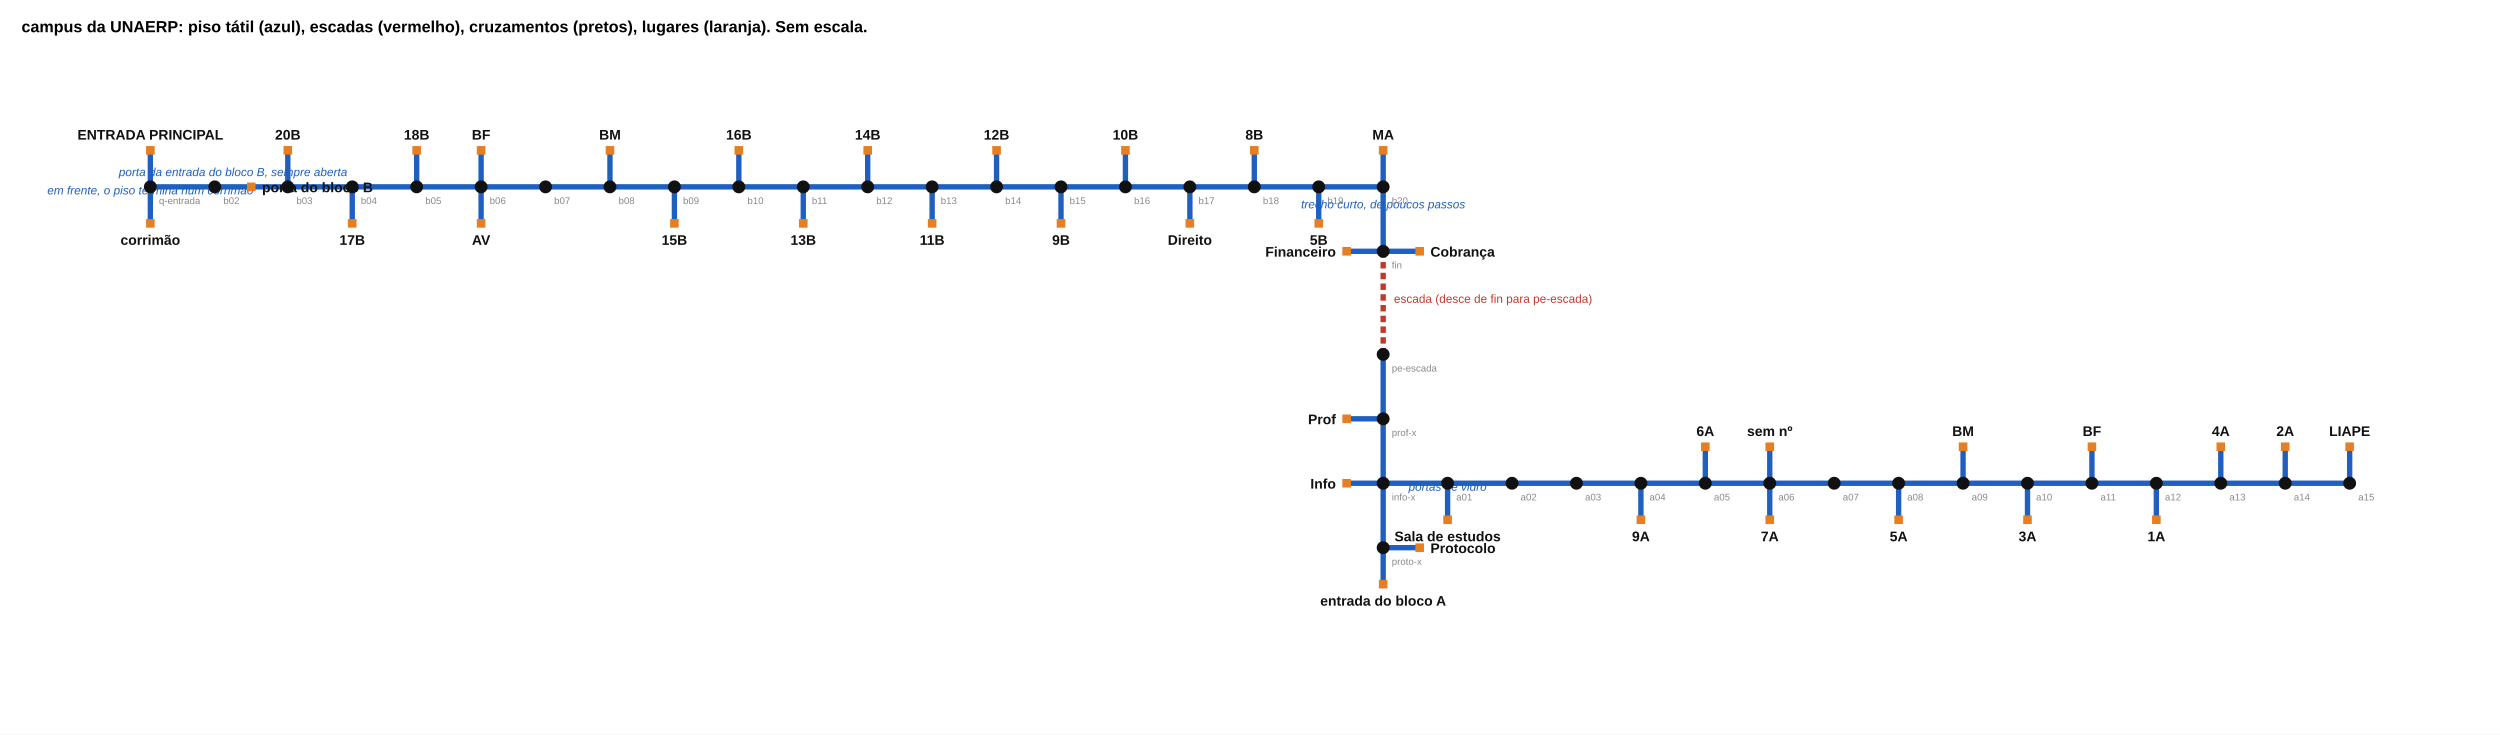
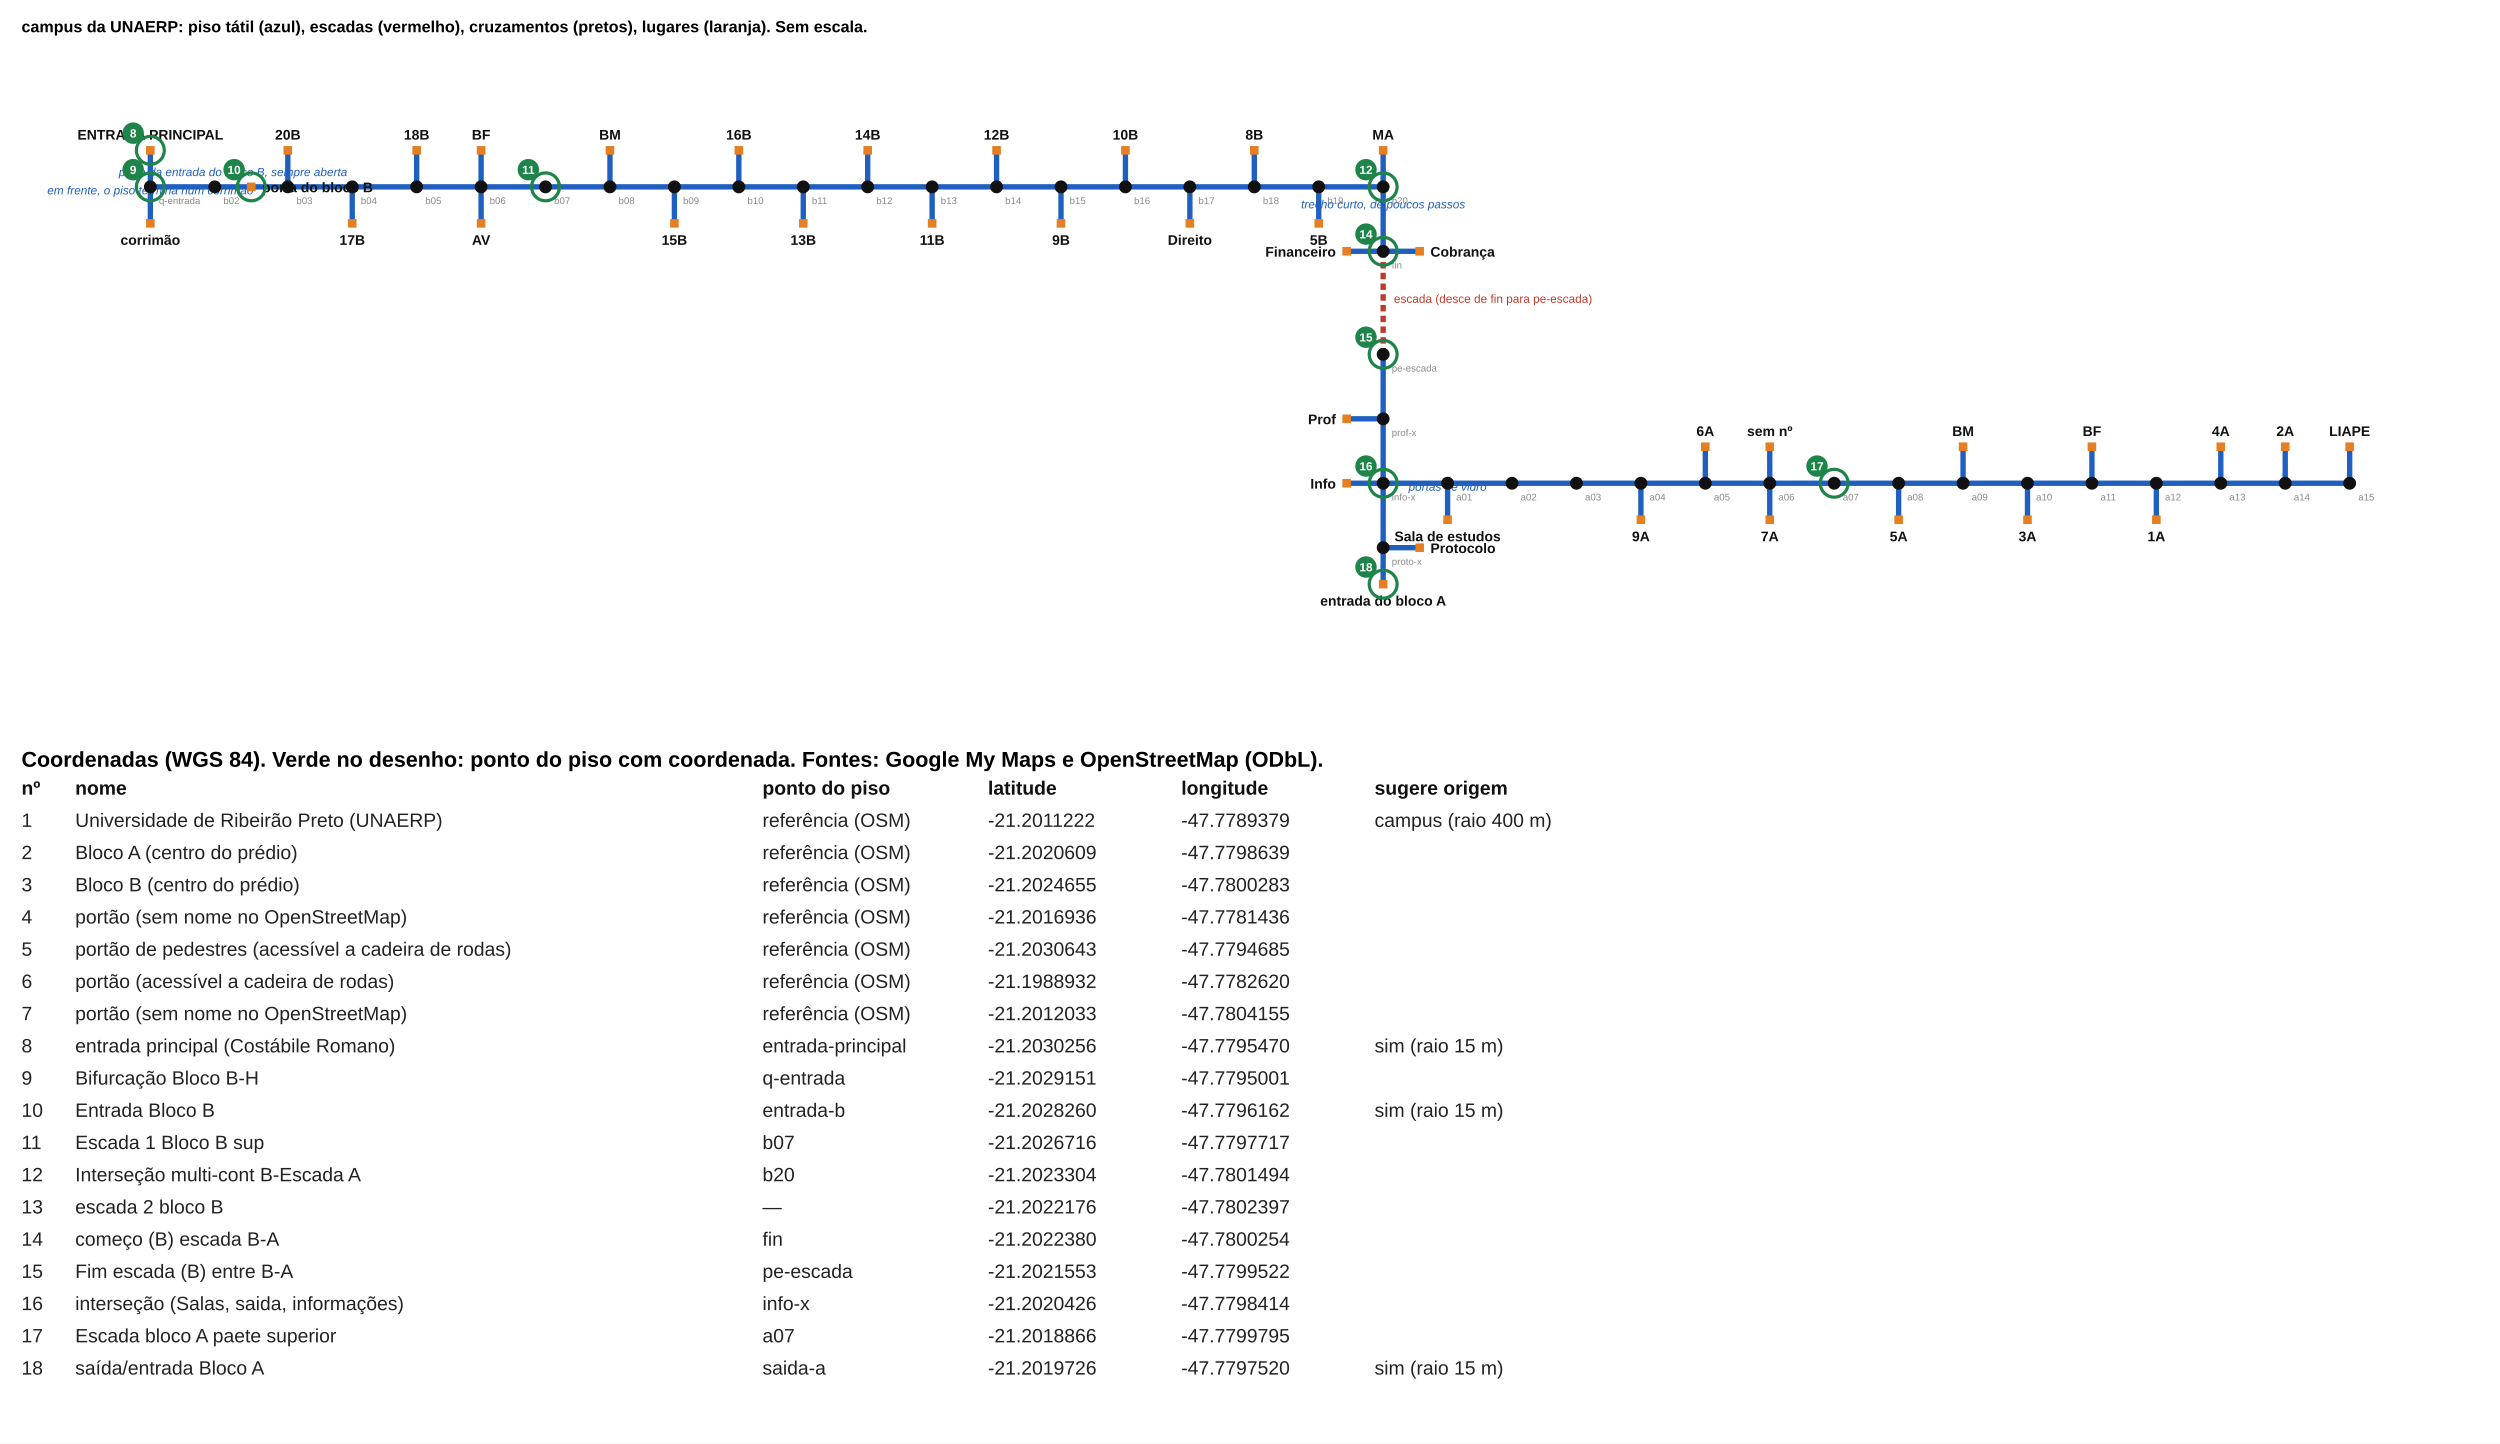
- <svg xmlns="http://www.w3.org/2000/svg" viewBox="-140 -140 2328 684" width="100%" preserveAspectRatio="xMidYMin meet">
+ <svg xmlns="http://www.w3.org/2000/svg" viewBox="-140 -140 2328 1344" width="100%" preserveAspectRatio="xMidYMin meet">
  <style>text{font-family:Segoe UI,Arial,sans-serif}.place{font-size:13px;font-weight:600;fill:#111}.id{font-size:9px;fill:#888}
+ .pin{font-size:11px;font-weight:700;fill:#fff}.th{font-size:18px;font-weight:700;fill:#111}.td{font-size:18px;fill:#222}.tt{font-size:20px;font-weight:700}
.esc{font-size:11px;fill:#c0392b}.ref{font-size:11px;fill:#1f5fbf;font-style:italic}.t{font-size:15px;font-weight:700}</style>
-   <rect x="-140" y="-140" width="2328" height="684" fill="#fff" />
+   <rect x="-140" y="-140" width="2328" height="1344" fill="#fff" />
  <text x="-120" y="-110" class="t">campus da UNAERP: piso tátil (azul), escadas (vermelho), cruzamentos (pretos), lugares (laranja). Sem escala.</text>
  <line x1="0" y1="0" x2="4.1637991171010006e-15" y2="34" stroke="#1f5fbf" stroke-width="5" />
  <line x1="4.1637991171010006e-15" y1="34" x2="8.327598234202001e-15" y2="68" stroke="#1f5fbf" stroke-width="5" />
  <text x="6.2456986756515004e-15" y="41" class="ref" text-anchor="middle">em frente, o piso termina num corrimão</text>
  <line x1="4.1637991171010006e-15" y1="34" x2="60" y2="34" stroke="#1f5fbf" stroke-width="5" />
  <line x1="60" y1="34" x2="94" y2="34" stroke="#1f5fbf" stroke-width="5" />
  <text x="77" y="24" class="ref" text-anchor="middle">porta da entrada do bloco B, sempre aberta</text>
  <line x1="94" y1="34" x2="128" y2="34" stroke="#1f5fbf" stroke-width="5" />
  <line x1="128" y1="34" x2="188" y2="34" stroke="#1f5fbf" stroke-width="5" />
  <line x1="188" y1="34" x2="248" y2="34" stroke="#1f5fbf" stroke-width="5" />
  <line x1="248" y1="34" x2="308" y2="34" stroke="#1f5fbf" stroke-width="5" />
  <line x1="308" y1="34" x2="368" y2="34" stroke="#1f5fbf" stroke-width="5" />
  <line x1="368" y1="34" x2="428" y2="34" stroke="#1f5fbf" stroke-width="5" />
  <line x1="428" y1="34" x2="488" y2="34" stroke="#1f5fbf" stroke-width="5" />
  <line x1="488" y1="34" x2="548" y2="34" stroke="#1f5fbf" stroke-width="5" />
  <line x1="548" y1="34" x2="608" y2="34" stroke="#1f5fbf" stroke-width="5" />
  <line x1="608" y1="34" x2="668" y2="34" stroke="#1f5fbf" stroke-width="5" />
  <line x1="668" y1="34" x2="728" y2="34" stroke="#1f5fbf" stroke-width="5" />
  <line x1="728" y1="34" x2="788" y2="34" stroke="#1f5fbf" stroke-width="5" />
  <line x1="788" y1="34" x2="848" y2="34" stroke="#1f5fbf" stroke-width="5" />
  <line x1="848" y1="34" x2="908" y2="34" stroke="#1f5fbf" stroke-width="5" />
  <line x1="908" y1="34" x2="968" y2="34" stroke="#1f5fbf" stroke-width="5" />
  <line x1="968" y1="34" x2="1028" y2="34" stroke="#1f5fbf" stroke-width="5" />
  <line x1="1028" y1="34" x2="1088" y2="34" stroke="#1f5fbf" stroke-width="5" />
  <line x1="1088" y1="34" x2="1148" y2="34" stroke="#1f5fbf" stroke-width="5" />
  <line x1="128" y1="34" x2="128" y2="-7.105427357601002e-15" stroke="#1f5fbf" stroke-width="5" />
  <line x1="188" y1="34" x2="188" y2="68" stroke="#1f5fbf" stroke-width="5" />
  <line x1="248" y1="34" x2="248" y2="-2.1316282072803006e-14" stroke="#1f5fbf" stroke-width="5" />
  <line x1="308" y1="34" x2="308" y2="-2.842170943040401e-14" stroke="#1f5fbf" stroke-width="5" />
  <line x1="308" y1="34" x2="308" y2="68" stroke="#1f5fbf" stroke-width="5" />
  <line x1="428" y1="34" x2="428" y2="-4.263256414560601e-14" stroke="#1f5fbf" stroke-width="5" />
  <line x1="488" y1="34" x2="488" y2="68" stroke="#1f5fbf" stroke-width="5" />
  <line x1="548" y1="34" x2="548" y2="-5.684341886080802e-14" stroke="#1f5fbf" stroke-width="5" />
  <line x1="608" y1="34" x2="608" y2="68" stroke="#1f5fbf" stroke-width="5" />
  <line x1="668" y1="34" x2="668" y2="-7.105427357601002e-14" stroke="#1f5fbf" stroke-width="5" />
  <line x1="728" y1="34" x2="728" y2="68" stroke="#1f5fbf" stroke-width="5" />
  <line x1="788" y1="34" x2="788" y2="-8.526512829121202e-14" stroke="#1f5fbf" stroke-width="5" />
  <line x1="848" y1="34" x2="848" y2="68" stroke="#1f5fbf" stroke-width="5" />
  <line x1="908" y1="34" x2="908" y2="-9.947598300641403e-14" stroke="#1f5fbf" stroke-width="5" />
  <line x1="968" y1="34" x2="968" y2="68" stroke="#1f5fbf" stroke-width="5" />
  <line x1="1028" y1="34" x2="1028" y2="-1.1368683772161603e-13" stroke="#1f5fbf" stroke-width="5" />
  <line x1="1088" y1="34" x2="1088" y2="68" stroke="#1f5fbf" stroke-width="5" />
  <line x1="1148" y1="34" x2="1148" y2="-1.2789769243681803e-13" stroke="#1f5fbf" stroke-width="5" />
  <line x1="1148" y1="34" x2="1148" y2="94" stroke="#1f5fbf" stroke-width="5" />
  <text x="1148" y="54" class="ref" text-anchor="middle">trecho curto, de poucos passos</text>
  <line x1="1148" y1="94" x2="1114" y2="94" stroke="#1f5fbf" stroke-width="5" />
  <line x1="1148" y1="94" x2="1182" y2="94" stroke="#1f5fbf" stroke-width="5" />
  <line x1="1148" y1="94" x2="1148" y2="190" stroke="#c0392b" stroke-width="5" stroke-dasharray="6 4" />
  <text x="1158" y="142" class="esc">escada (desce de fin para pe-escada)</text>
  <line x1="1148" y1="190" x2="1148" y2="250" stroke="#1f5fbf" stroke-width="5" />
  <line x1="1148" y1="250" x2="1114" y2="250" stroke="#1f5fbf" stroke-width="5" />
  <line x1="1148" y1="250" x2="1148" y2="310" stroke="#1f5fbf" stroke-width="5" />
  <line x1="1148" y1="310" x2="1114" y2="310" stroke="#1f5fbf" stroke-width="5" />
  <line x1="1148" y1="310" x2="1148" y2="370" stroke="#1f5fbf" stroke-width="5" />
  <line x1="1148" y1="370" x2="1182" y2="370" stroke="#1f5fbf" stroke-width="5" />
  <line x1="1148" y1="370" x2="1148" y2="404" stroke="#1f5fbf" stroke-width="5" />
  <line x1="1148" y1="310" x2="1208" y2="310" stroke="#1f5fbf" stroke-width="5" />
  <line x1="1208" y1="310" x2="1268" y2="310" stroke="#1f5fbf" stroke-width="5" />
  <line x1="1268" y1="310" x2="1328" y2="310" stroke="#1f5fbf" stroke-width="5" />
  <line x1="1328" y1="310" x2="1388" y2="310" stroke="#1f5fbf" stroke-width="5" />
  <line x1="1388" y1="310" x2="1448" y2="310" stroke="#1f5fbf" stroke-width="5" />
  <line x1="1448" y1="310" x2="1508" y2="310" stroke="#1f5fbf" stroke-width="5" />
  <line x1="1508" y1="310" x2="1568" y2="310" stroke="#1f5fbf" stroke-width="5" />
  <line x1="1568" y1="310" x2="1628" y2="310" stroke="#1f5fbf" stroke-width="5" />
  <line x1="1628" y1="310" x2="1688" y2="310" stroke="#1f5fbf" stroke-width="5" />
  <line x1="1688" y1="310" x2="1748" y2="310" stroke="#1f5fbf" stroke-width="5" />
  <line x1="1748" y1="310" x2="1808" y2="310" stroke="#1f5fbf" stroke-width="5" />
  <line x1="1808" y1="310" x2="1868" y2="310" stroke="#1f5fbf" stroke-width="5" />
  <line x1="1868" y1="310" x2="1928" y2="310" stroke="#1f5fbf" stroke-width="5" />
  <line x1="1928" y1="310" x2="1988" y2="310" stroke="#1f5fbf" stroke-width="5" />
  <line x1="1988" y1="310" x2="2048" y2="310" stroke="#1f5fbf" stroke-width="5" />
  <line x1="1208" y1="310" x2="1208" y2="344" stroke="#1f5fbf" stroke-width="5" />
  <text x="1208" y="317" class="ref" text-anchor="middle">portas de vidro</text>
  <line x1="1388" y1="310" x2="1388" y2="344" stroke="#1f5fbf" stroke-width="5" />
  <line x1="1448" y1="310" x2="1448" y2="276" stroke="#1f5fbf" stroke-width="5" />
  <line x1="1508" y1="310" x2="1508" y2="276" stroke="#1f5fbf" stroke-width="5" />
  <line x1="1508" y1="310" x2="1508" y2="344" stroke="#1f5fbf" stroke-width="5" />
  <line x1="1628" y1="310" x2="1628" y2="344" stroke="#1f5fbf" stroke-width="5" />
  <line x1="1688" y1="310" x2="1688" y2="276" stroke="#1f5fbf" stroke-width="5" />
  <line x1="1748" y1="310" x2="1748" y2="344" stroke="#1f5fbf" stroke-width="5" />
  <line x1="1808" y1="310" x2="1808" y2="276" stroke="#1f5fbf" stroke-width="5" />
  <line x1="1868" y1="310" x2="1868" y2="344" stroke="#1f5fbf" stroke-width="5" />
  <line x1="1928" y1="310" x2="1928" y2="276" stroke="#1f5fbf" stroke-width="5" />
  <line x1="1988" y1="310" x2="1988" y2="276" stroke="#1f5fbf" stroke-width="5" />
  <line x1="2048" y1="310" x2="2048" y2="276" stroke="#1f5fbf" stroke-width="5" />
  <g>
    <rect x="-4" y="-4" width="8" height="8" fill="#e67e22" />
    <text x="0" y="-10" class="place" text-anchor="middle">ENTRADA PRINCIPAL</text>
  </g>
  <circle cx="4.1637991171010006e-15" cy="34" r="6" fill="#111" />
  <text x="8" y="50" class="id">q-entrada</text>
  <g>
    <rect x="-4" y="64" width="8" height="8" fill="#e67e22" />
    <text x="8.327598234202001e-15" y="88" class="place" text-anchor="middle">corrimão</text>
  </g>
  <circle cx="60" cy="34" r="6" fill="#111" />
  <text x="68" y="50" class="id">b02</text>
  <g>
    <rect x="90" y="30" width="8" height="8" fill="#e67e22" />
    <text x="104" y="39" class="place" text-anchor="start">porta do bloco B</text>
  </g>
  <circle cx="128" cy="34" r="6" fill="#111" />
  <text x="136" y="50" class="id">b03</text>
  <circle cx="188" cy="34" r="6" fill="#111" />
  <text x="196" y="50" class="id">b04</text>
  <g>
    <rect x="124" y="-4" width="8" height="8" fill="#e67e22" />
    <text x="128" y="-10" class="place" text-anchor="middle">20B</text>
  </g>
  <circle cx="248" cy="34" r="6" fill="#111" />
  <text x="256" y="50" class="id">b05</text>
  <g>
    <rect x="184" y="64" width="8" height="8" fill="#e67e22" />
    <text x="188" y="88" class="place" text-anchor="middle">17B</text>
  </g>
  <circle cx="308" cy="34" r="6" fill="#111" />
  <text x="316" y="50" class="id">b06</text>
  <g>
    <rect x="244" y="-4" width="8" height="8" fill="#e67e22" />
    <text x="248" y="-10" class="place" text-anchor="middle">18B</text>
  </g>
  <circle cx="368" cy="34" r="6" fill="#111" />
  <text x="376" y="50" class="id">b07</text>
  <g>
    <rect x="304" y="-4" width="8" height="8" fill="#e67e22" />
    <text x="308" y="-10" class="place" text-anchor="middle">BF</text>
  </g>
  <g>
    <rect x="304" y="64" width="8" height="8" fill="#e67e22" />
    <text x="308" y="88" class="place" text-anchor="middle">AV</text>
  </g>
  <circle cx="428" cy="34" r="6" fill="#111" />
  <text x="436" y="50" class="id">b08</text>
  <circle cx="488" cy="34" r="6" fill="#111" />
  <text x="496" y="50" class="id">b09</text>
  <g>
    <rect x="424" y="-4" width="8" height="8" fill="#e67e22" />
    <text x="428" y="-10" class="place" text-anchor="middle">BM</text>
  </g>
  <circle cx="548" cy="34" r="6" fill="#111" />
  <text x="556" y="50" class="id">b10</text>
  <g>
    <rect x="484" y="64" width="8" height="8" fill="#e67e22" />
    <text x="488" y="88" class="place" text-anchor="middle">15B</text>
  </g>
  <circle cx="608" cy="34" r="6" fill="#111" />
  <text x="616" y="50" class="id">b11</text>
  <g>
    <rect x="544" y="-4" width="8" height="8" fill="#e67e22" />
    <text x="548" y="-10" class="place" text-anchor="middle">16B</text>
  </g>
  <circle cx="668" cy="34" r="6" fill="#111" />
  <text x="676" y="50" class="id">b12</text>
  <g>
    <rect x="604" y="64" width="8" height="8" fill="#e67e22" />
    <text x="608" y="88" class="place" text-anchor="middle">13B</text>
  </g>
  <circle cx="728" cy="34" r="6" fill="#111" />
  <text x="736" y="50" class="id">b13</text>
  <g>
    <rect x="664" y="-4" width="8" height="8" fill="#e67e22" />
    <text x="668" y="-10" class="place" text-anchor="middle">14B</text>
  </g>
  <circle cx="788" cy="34" r="6" fill="#111" />
  <text x="796" y="50" class="id">b14</text>
  <g>
    <rect x="724" y="64" width="8" height="8" fill="#e67e22" />
    <text x="728" y="88" class="place" text-anchor="middle">11B</text>
  </g>
  <circle cx="848" cy="34" r="6" fill="#111" />
  <text x="856" y="50" class="id">b15</text>
  <g>
    <rect x="784" y="-4" width="8" height="8" fill="#e67e22" />
    <text x="788" y="-10" class="place" text-anchor="middle">12B</text>
  </g>
  <circle cx="908" cy="34" r="6" fill="#111" />
  <text x="916" y="50" class="id">b16</text>
  <g>
    <rect x="844" y="64" width="8" height="8" fill="#e67e22" />
    <text x="848" y="88" class="place" text-anchor="middle">9B</text>
  </g>
  <circle cx="968" cy="34" r="6" fill="#111" />
  <text x="976" y="50" class="id">b17</text>
  <g>
    <rect x="904" y="-4" width="8" height="8" fill="#e67e22" />
    <text x="908" y="-10" class="place" text-anchor="middle">10B</text>
  </g>
  <circle cx="1028" cy="34" r="6" fill="#111" />
  <text x="1036" y="50" class="id">b18</text>
  <g>
    <rect x="964" y="64" width="8" height="8" fill="#e67e22" />
    <text x="968" y="88" class="place" text-anchor="middle">Direito</text>
  </g>
  <circle cx="1088" cy="34" r="6" fill="#111" />
  <text x="1096" y="50" class="id">b19</text>
  <g>
    <rect x="1024" y="-4" width="8" height="8" fill="#e67e22" />
    <text x="1028" y="-10" class="place" text-anchor="middle">8B</text>
  </g>
  <circle cx="1148" cy="34" r="6" fill="#111" />
  <text x="1156" y="50" class="id">b20</text>
  <g>
    <rect x="1084" y="64" width="8" height="8" fill="#e67e22" />
    <text x="1088" y="88" class="place" text-anchor="middle">5B</text>
  </g>
  <g>
    <rect x="1144" y="-4" width="8" height="8" fill="#e67e22" />
    <text x="1148" y="-10" class="place" text-anchor="middle">MA</text>
  </g>
  <circle cx="1148" cy="94" r="6" fill="#111" />
  <text x="1156" y="110" class="id">fin</text>
  <g>
    <rect x="1110" y="90" width="8" height="8" fill="#e67e22" />
    <text x="1104" y="99" class="place" text-anchor="end">Financeiro</text>
  </g>
  <g>
    <rect x="1178" y="90" width="8" height="8" fill="#e67e22" />
    <text x="1192" y="99" class="place" text-anchor="start">Cobrança</text>
  </g>
  <circle cx="1148" cy="190" r="6" fill="#111" />
  <text x="1156" y="206" class="id">pe-escada</text>
  <circle cx="1148" cy="250" r="6" fill="#111" />
  <text x="1156" y="266" class="id">prof-x</text>
  <g>
    <rect x="1110" y="246" width="8" height="8" fill="#e67e22" />
    <text x="1104" y="255" class="place" text-anchor="end">Prof</text>
  </g>
  <circle cx="1148" cy="310" r="6" fill="#111" />
  <text x="1156" y="326" class="id">info-x</text>
  <g>
    <rect x="1110" y="306" width="8" height="8" fill="#e67e22" />
    <text x="1104" y="315" class="place" text-anchor="end">Info</text>
  </g>
  <circle cx="1148" cy="370" r="6" fill="#111" />
  <text x="1156" y="386" class="id">proto-x</text>
  <circle cx="1208" cy="310" r="6" fill="#111" />
  <text x="1216" y="326" class="id">a01</text>
  <g>
    <rect x="1178" y="366" width="8" height="8" fill="#e67e22" />
    <text x="1192" y="375" class="place" text-anchor="start">Protocolo</text>
  </g>
  <g>
    <rect x="1144" y="400" width="8" height="8" fill="#e67e22" />
    <text x="1148" y="424" class="place" text-anchor="middle">entrada do bloco A</text>
  </g>
  <circle cx="1268" cy="310" r="6" fill="#111" />
  <text x="1276" y="326" class="id">a02</text>
  <g>
    <rect x="1204" y="340" width="8" height="8" fill="#e67e22" />
    <text x="1208" y="364" class="place" text-anchor="middle">Sala de estudos</text>
  </g>
  <circle cx="1328" cy="310" r="6" fill="#111" />
  <text x="1336" y="326" class="id">a03</text>
  <circle cx="1388" cy="310" r="6" fill="#111" />
  <text x="1396" y="326" class="id">a04</text>
  <circle cx="1448" cy="310" r="6" fill="#111" />
  <text x="1456" y="326" class="id">a05</text>
  <g>
    <rect x="1384" y="340" width="8" height="8" fill="#e67e22" />
    <text x="1388" y="364" class="place" text-anchor="middle">9A</text>
  </g>
  <circle cx="1508" cy="310" r="6" fill="#111" />
  <text x="1516" y="326" class="id">a06</text>
  <g>
    <rect x="1444" y="272" width="8" height="8" fill="#e67e22" />
    <text x="1448" y="266" class="place" text-anchor="middle">6A</text>
  </g>
  <circle cx="1568" cy="310" r="6" fill="#111" />
  <text x="1576" y="326" class="id">a07</text>
  <g>
    <rect x="1504" y="272" width="8" height="8" fill="#e67e22" />
    <text x="1508" y="266" class="place" text-anchor="middle">sem nº</text>
  </g>
  <g>
    <rect x="1504" y="340" width="8" height="8" fill="#e67e22" />
    <text x="1508" y="364" class="place" text-anchor="middle">7A</text>
  </g>
  <circle cx="1628" cy="310" r="6" fill="#111" />
  <text x="1636" y="326" class="id">a08</text>
  <circle cx="1688" cy="310" r="6" fill="#111" />
  <text x="1696" y="326" class="id">a09</text>
  <g>
    <rect x="1624" y="340" width="8" height="8" fill="#e67e22" />
    <text x="1628" y="364" class="place" text-anchor="middle">5A</text>
  </g>
  <circle cx="1748" cy="310" r="6" fill="#111" />
  <text x="1756" y="326" class="id">a10</text>
  <g>
    <rect x="1684" y="272" width="8" height="8" fill="#e67e22" />
    <text x="1688" y="266" class="place" text-anchor="middle">BM</text>
  </g>
  <circle cx="1808" cy="310" r="6" fill="#111" />
  <text x="1816" y="326" class="id">a11</text>
  <g>
    <rect x="1744" y="340" width="8" height="8" fill="#e67e22" />
    <text x="1748" y="364" class="place" text-anchor="middle">3A</text>
  </g>
  <circle cx="1868" cy="310" r="6" fill="#111" />
  <text x="1876" y="326" class="id">a12</text>
  <g>
    <rect x="1804" y="272" width="8" height="8" fill="#e67e22" />
    <text x="1808" y="266" class="place" text-anchor="middle">BF</text>
  </g>
  <circle cx="1928" cy="310" r="6" fill="#111" />
  <text x="1936" y="326" class="id">a13</text>
  <g>
    <rect x="1864" y="340" width="8" height="8" fill="#e67e22" />
    <text x="1868" y="364" class="place" text-anchor="middle">1A</text>
  </g>
  <circle cx="1988" cy="310" r="6" fill="#111" />
  <text x="1996" y="326" class="id">a14</text>
  <g>
    <rect x="1924" y="272" width="8" height="8" fill="#e67e22" />
    <text x="1928" y="266" class="place" text-anchor="middle">4A</text>
  </g>
  <circle cx="2048" cy="310" r="6" fill="#111" />
  <text x="2056" y="326" class="id">a15</text>
  <g>
    <rect x="1984" y="272" width="8" height="8" fill="#e67e22" />
    <text x="1988" y="266" class="place" text-anchor="middle">2A</text>
  </g>
  <g>
    <rect x="2044" y="272" width="8" height="8" fill="#e67e22" />
    <text x="2048" y="266" class="place" text-anchor="middle">LIAPE</text>
  </g>
+   <circle cx="0" cy="0" r="13" fill="none" stroke="#1e8449" stroke-width="3" />
+   <circle cx="-16" cy="-16" r="10" fill="#1e8449" />
+   <text x="-16" y="-12" class="pin" text-anchor="middle">8</text>
+   <circle cx="4.1637991171010006e-15" cy="34" r="13" fill="none" stroke="#1e8449" stroke-width="3" />
+   <circle cx="-16" cy="18" r="10" fill="#1e8449" />
+   <text x="-16" y="22" class="pin" text-anchor="middle">9</text>
+   <circle cx="94" cy="34" r="13" fill="none" stroke="#1e8449" stroke-width="3" />
+   <circle cx="78" cy="18" r="10" fill="#1e8449" />
+   <text x="78" y="22" class="pin" text-anchor="middle">10</text>
+   <circle cx="368" cy="34" r="13" fill="none" stroke="#1e8449" stroke-width="3" />
+   <circle cx="352" cy="18" r="10" fill="#1e8449" />
+   <text x="352" y="22" class="pin" text-anchor="middle">11</text>
+   <circle cx="1148" cy="34" r="13" fill="none" stroke="#1e8449" stroke-width="3" />
+   <circle cx="1132" cy="18" r="10" fill="#1e8449" />
+   <text x="1132" y="22" class="pin" text-anchor="middle">12</text>
+   <circle cx="1148" cy="94" r="13" fill="none" stroke="#1e8449" stroke-width="3" />
+   <circle cx="1132" cy="78" r="10" fill="#1e8449" />
+   <text x="1132" y="82" class="pin" text-anchor="middle">14</text>
+   <circle cx="1148" cy="190" r="13" fill="none" stroke="#1e8449" stroke-width="3" />
+   <circle cx="1132" cy="174" r="10" fill="#1e8449" />
+   <text x="1132" y="178" class="pin" text-anchor="middle">15</text>
+   <circle cx="1148" cy="310" r="13" fill="none" stroke="#1e8449" stroke-width="3" />
+   <circle cx="1132" cy="294" r="10" fill="#1e8449" />
+   <text x="1132" y="298" class="pin" text-anchor="middle">16</text>
+   <circle cx="1568" cy="310" r="13" fill="none" stroke="#1e8449" stroke-width="3" />
+   <circle cx="1552" cy="294" r="10" fill="#1e8449" />
+   <text x="1552" y="298" class="pin" text-anchor="middle">17</text>
+   <circle cx="1148" cy="404" r="13" fill="none" stroke="#1e8449" stroke-width="3" />
+   <circle cx="1132" cy="388" r="10" fill="#1e8449" />
+   <text x="1132" y="392" class="pin" text-anchor="middle">18</text>
+   <text x="-120" y="574" class="tt">Coordenadas (WGS 84). Verde no desenho: ponto do piso com coordenada. Fontes: Google My Maps e OpenStreetMap (ODbL).</text>
+   <text x="-120" y="600" class="th">nº</text>
+   <text x="-70" y="600" class="th">nome</text>
+   <text x="570" y="600" class="th">ponto do piso</text>
+   <text x="780" y="600" class="th">latitude</text>
+   <text x="960" y="600" class="th">longitude</text>
+   <text x="1140" y="600" class="th">sugere origem</text>
+   <text x="-120" y="630" class="td">1</text>
+   <text x="-70" y="630" class="td">Universidade de Ribeirão Preto (UNAERP)</text>
+   <text x="570" y="630" class="td">referência (OSM)</text>
+   <text x="780" y="630" class="td">-21.2011222</text>
+   <text x="960" y="630" class="td">-47.7789379</text>
+   <text x="1140" y="630" class="td">campus (raio 400 m)</text>
+   <text x="-120" y="660" class="td">2</text>
+   <text x="-70" y="660" class="td">Bloco A (centro do prédio)</text>
+   <text x="570" y="660" class="td">referência (OSM)</text>
+   <text x="780" y="660" class="td">-21.2020609</text>
+   <text x="960" y="660" class="td">-47.7798639</text>
+   <text x="1140" y="660" class="td" />
+   <text x="-120" y="690" class="td">3</text>
+   <text x="-70" y="690" class="td">Bloco B (centro do prédio)</text>
+   <text x="570" y="690" class="td">referência (OSM)</text>
+   <text x="780" y="690" class="td">-21.2024655</text>
+   <text x="960" y="690" class="td">-47.7800283</text>
+   <text x="1140" y="690" class="td" />
+   <text x="-120" y="720" class="td">4</text>
+   <text x="-70" y="720" class="td">portão (sem nome no OpenStreetMap)</text>
+   <text x="570" y="720" class="td">referência (OSM)</text>
+   <text x="780" y="720" class="td">-21.2016936</text>
+   <text x="960" y="720" class="td">-47.7781436</text>
+   <text x="1140" y="720" class="td" />
+   <text x="-120" y="750" class="td">5</text>
+   <text x="-70" y="750" class="td">portão de pedestres (acessível a cadeira de rodas)</text>
+   <text x="570" y="750" class="td">referência (OSM)</text>
+   <text x="780" y="750" class="td">-21.2030643</text>
+   <text x="960" y="750" class="td">-47.7794685</text>
+   <text x="1140" y="750" class="td" />
+   <text x="-120" y="780" class="td">6</text>
+   <text x="-70" y="780" class="td">portão (acessível a cadeira de rodas)</text>
+   <text x="570" y="780" class="td">referência (OSM)</text>
+   <text x="780" y="780" class="td">-21.1988932</text>
+   <text x="960" y="780" class="td">-47.7782620</text>
+   <text x="1140" y="780" class="td" />
+   <text x="-120" y="810" class="td">7</text>
+   <text x="-70" y="810" class="td">portão (sem nome no OpenStreetMap)</text>
+   <text x="570" y="810" class="td">referência (OSM)</text>
+   <text x="780" y="810" class="td">-21.2012033</text>
+   <text x="960" y="810" class="td">-47.7804155</text>
+   <text x="1140" y="810" class="td" />
+   <text x="-120" y="840" class="td">8</text>
+   <text x="-70" y="840" class="td">entrada principal (Costábile Romano)</text>
+   <text x="570" y="840" class="td">entrada-principal</text>
+   <text x="780" y="840" class="td">-21.2030256</text>
+   <text x="960" y="840" class="td">-47.7795470</text>
+   <text x="1140" y="840" class="td">sim (raio 15 m)</text>
+   <text x="-120" y="870" class="td">9</text>
+   <text x="-70" y="870" class="td">Bifurcação Bloco B-H</text>
+   <text x="570" y="870" class="td">q-entrada</text>
+   <text x="780" y="870" class="td">-21.2029151</text>
+   <text x="960" y="870" class="td">-47.7795001</text>
+   <text x="1140" y="870" class="td" />
+   <text x="-120" y="900" class="td">10</text>
+   <text x="-70" y="900" class="td">Entrada Bloco B</text>
+   <text x="570" y="900" class="td">entrada-b</text>
+   <text x="780" y="900" class="td">-21.2028260</text>
+   <text x="960" y="900" class="td">-47.7796162</text>
+   <text x="1140" y="900" class="td">sim (raio 15 m)</text>
+   <text x="-120" y="930" class="td">11</text>
+   <text x="-70" y="930" class="td">Escada 1 Bloco B sup</text>
+   <text x="570" y="930" class="td">b07</text>
+   <text x="780" y="930" class="td">-21.2026716</text>
+   <text x="960" y="930" class="td">-47.7797717</text>
+   <text x="1140" y="930" class="td" />
+   <text x="-120" y="960" class="td">12</text>
+   <text x="-70" y="960" class="td">Interseção multi-cont B-Escada A</text>
+   <text x="570" y="960" class="td">b20</text>
+   <text x="780" y="960" class="td">-21.2023304</text>
+   <text x="960" y="960" class="td">-47.7801494</text>
+   <text x="1140" y="960" class="td" />
+   <text x="-120" y="990" class="td">13</text>
+   <text x="-70" y="990" class="td">escada 2 bloco B</text>
+   <text x="570" y="990" class="td">—</text>
+   <text x="780" y="990" class="td">-21.2022176</text>
+   <text x="960" y="990" class="td">-47.7802397</text>
+   <text x="1140" y="990" class="td" />
+   <text x="-120" y="1020" class="td">14</text>
+   <text x="-70" y="1020" class="td">começo (B) escada B-A</text>
+   <text x="570" y="1020" class="td">fin</text>
+   <text x="780" y="1020" class="td">-21.2022380</text>
+   <text x="960" y="1020" class="td">-47.7800254</text>
+   <text x="1140" y="1020" class="td" />
+   <text x="-120" y="1050" class="td">15</text>
+   <text x="-70" y="1050" class="td">Fim escada (B) entre B-A</text>
+   <text x="570" y="1050" class="td">pe-escada</text>
+   <text x="780" y="1050" class="td">-21.2021553</text>
+   <text x="960" y="1050" class="td">-47.7799522</text>
+   <text x="1140" y="1050" class="td" />
+   <text x="-120" y="1080" class="td">16</text>
+   <text x="-70" y="1080" class="td">interseção (Salas, saida, informações)</text>
+   <text x="570" y="1080" class="td">info-x</text>
+   <text x="780" y="1080" class="td">-21.2020426</text>
+   <text x="960" y="1080" class="td">-47.7798414</text>
+   <text x="1140" y="1080" class="td" />
+   <text x="-120" y="1110" class="td">17</text>
+   <text x="-70" y="1110" class="td">Escada bloco A paete superior</text>
+   <text x="570" y="1110" class="td">a07</text>
+   <text x="780" y="1110" class="td">-21.2018866</text>
+   <text x="960" y="1110" class="td">-47.7799795</text>
+   <text x="1140" y="1110" class="td" />
+   <text x="-120" y="1140" class="td">18</text>
+   <text x="-70" y="1140" class="td">saída/entrada Bloco A</text>
+   <text x="570" y="1140" class="td">saida-a</text>
+   <text x="780" y="1140" class="td">-21.2019726</text>
+   <text x="960" y="1140" class="td">-47.7797520</text>
+   <text x="1140" y="1140" class="td">sim (raio 15 m)</text>
</svg>
